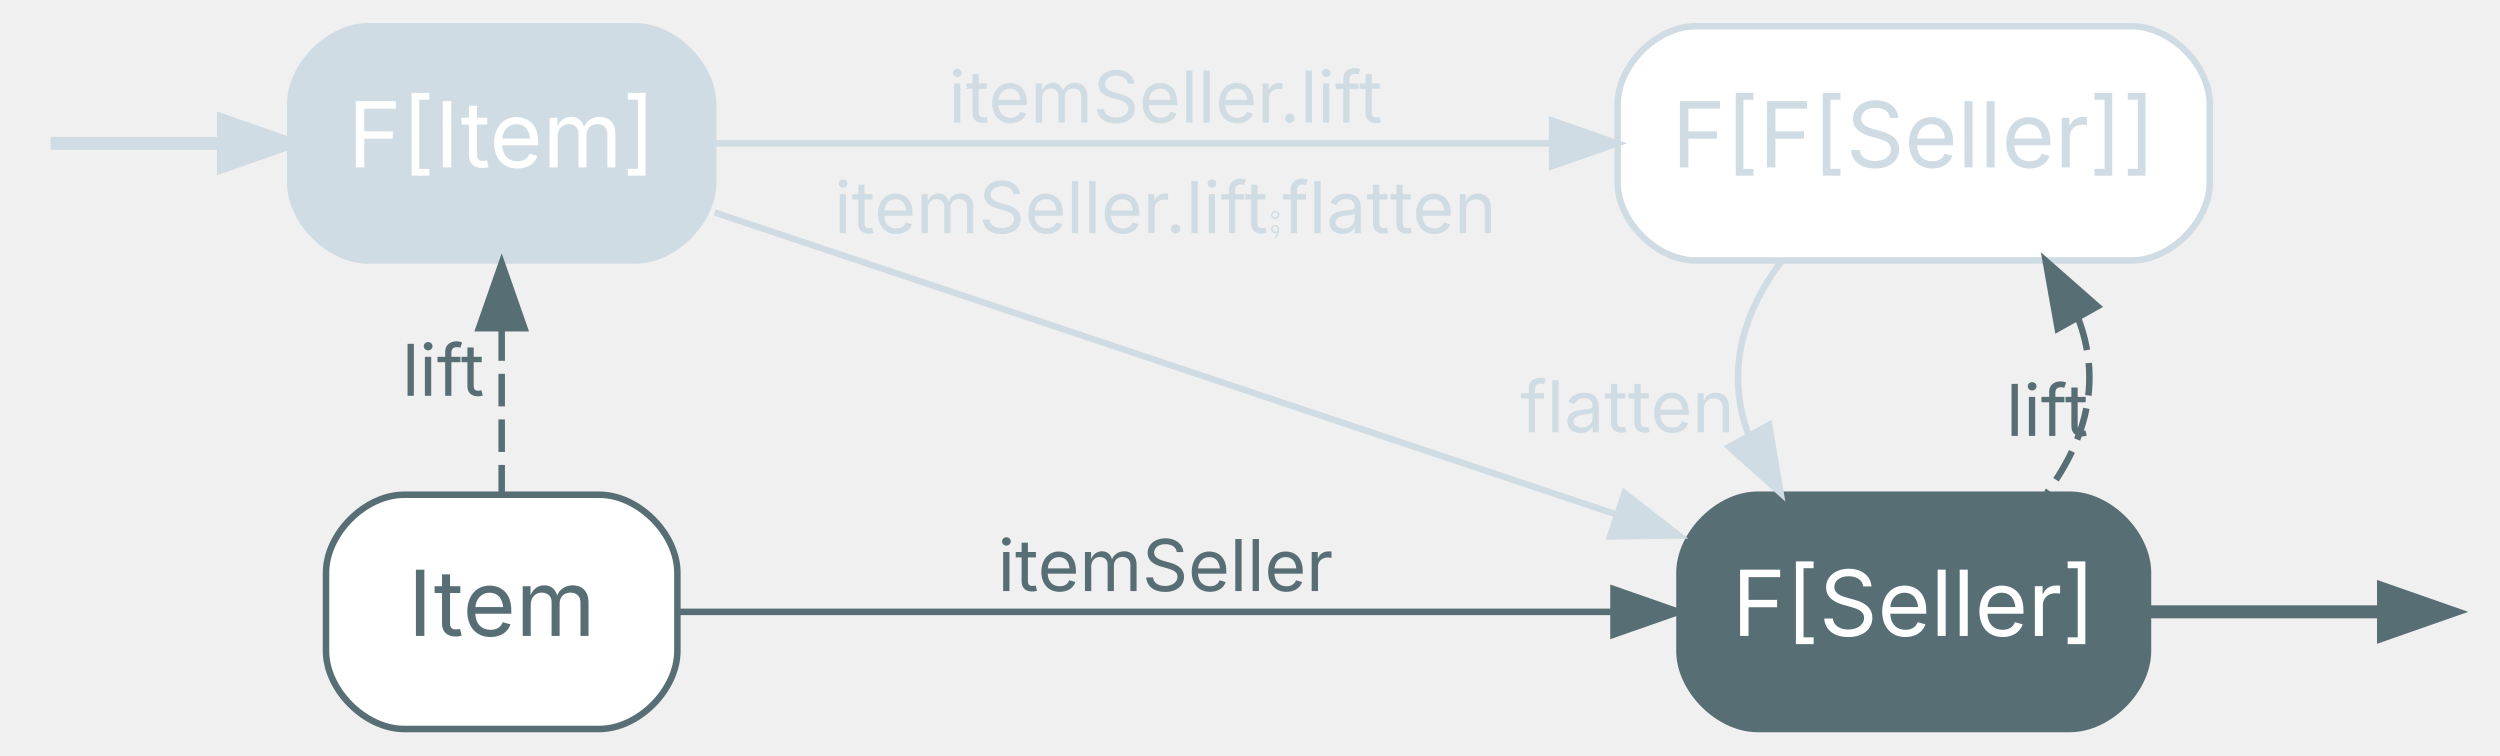
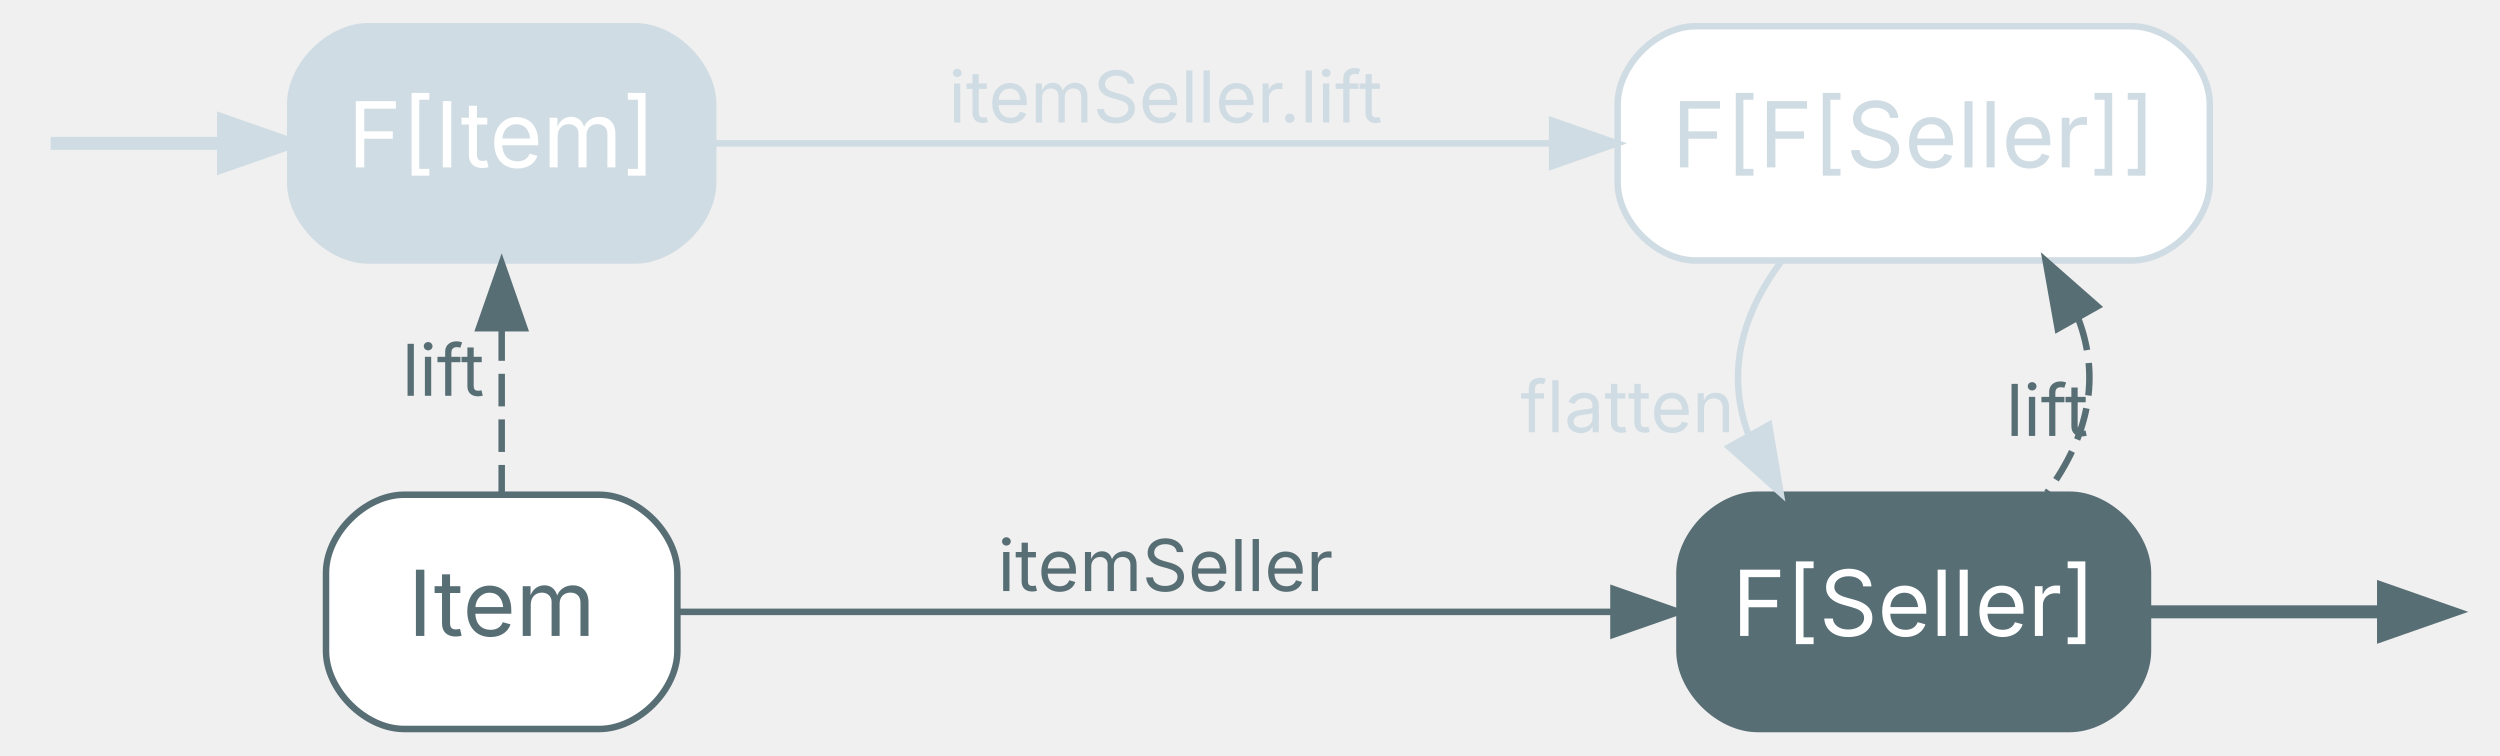
<svg xmlns="http://www.w3.org/2000/svg" width="384pt" height="116pt" viewBox="0.00 0.00 384.20 116.00">
  <g id="graph0" class="graph" transform="scale(1 1) rotate(0) translate(4 112)">
    <g id="node3" class="node start,disabled">
      <path fill="#d0dce3" stroke="#d0dce3" d="M93.6,-108C93.6,-108 52.6,-108 52.6,-108 46.6,-108 40.6,-102 40.6,-96 40.6,-96 40.6,-84 40.6,-84 40.6,-78 46.6,-72 52.6,-72 52.6,-72 93.6,-72 93.6,-72 99.6,-72 105.6,-78 105.6,-84 105.6,-84 105.6,-96 105.6,-96 105.6,-102 99.6,-108 93.6,-108" />
      <text text-anchor="middle" x="73.1" y="-86.3" font-family="Inter,Arial" font-size="14.00" fill="#ffffff">F[Item]</text>
    </g>
    <g id="edge7" class="edge start,disabled">
      <path fill="none" stroke="#d0dce3" stroke-width="2" d="M3.78,-90C7.02,-90 17.87,-90 30,-90" />
      <polygon fill="#d0dce3" stroke="#d0dce3" stroke-width="2" points="30.35,-93.5 40.35,-90 30.35,-86.5 30.35,-93.5" />
    </g>
    <g id="node4" class="node disabled">
      <path fill="#ffffff" stroke="#d0dce3" d="M323.6,-108C323.6,-108 256.6,-108 256.6,-108 250.6,-108 244.6,-102 244.6,-96 244.6,-96 244.6,-84 244.6,-84 244.6,-78 250.6,-72 256.6,-72 256.6,-72 323.6,-72 323.6,-72 329.6,-72 335.6,-78 335.6,-84 335.6,-84 335.6,-96 335.6,-96 335.6,-102 329.6,-108 323.6,-108" />
      <text text-anchor="middle" x="290.1" y="-86.3" font-family="Inter,Arial" font-size="14.00" fill="#d0dce3">F[F[Seller]]</text>
    </g>
    <g id="edge5" class="edge disabled">
      <path fill="none" stroke="#d0dce3" d="M105.82,-90C139.64,-90 193.8,-90 234.49,-90" />
      <polygon fill="#d0dce3" stroke="#d0dce3" points="234.53,-93.5 244.53,-90 234.53,-86.5 234.53,-93.5" />
      <text text-anchor="middle" x="175.1" y="-93.2" font-family="Inter,Arial" font-size="11.00" fill="#d0dce3">itemSeller.lift</text>
    </g>
    <g id="node5" class="node goal">
      <path fill="#586e75" stroke="#586e75" d="M314.1,-36C314.1,-36 266.1,-36 266.1,-36 260.1,-36 254.1,-30 254.1,-24 254.1,-24 254.1,-12 254.1,-12 254.1,-6 260.1,0 266.1,0 266.1,0 314.1,0 314.1,0 320.1,0 326.1,-6 326.1,-12 326.1,-12 326.1,-24 326.1,-24 326.1,-30 320.1,-36 314.1,-36" />
      <text text-anchor="middle" x="290.1" y="-14.3" font-family="Inter,Arial" font-size="14.00" fill="#ffffff">F[Seller]</text>
-     </g>
-     <g id="edge4" class="edge disabled">
-       <path fill="none" stroke="#d0dce3" d="M105.82,-79.38C142.48,-67.1 203.06,-46.81 244.46,-32.95" />
-       <polygon fill="#d0dce3" stroke="#d0dce3" points="245.66,-36.24 254.03,-29.74 243.44,-29.6 245.66,-36.24" />
-       <text text-anchor="middle" x="175.1" y="-76.2" font-family="Inter,Arial" font-size="11.00" fill="#d0dce3">itemSeller.lift⨾flatten</text>
    </g>
    <g id="node6" class="node">
      <path fill="#ffffff" stroke="#586e75" d="M88.1,-36C88.1,-36 58.1,-36 58.1,-36 52.1,-36 46.1,-30 46.1,-24 46.1,-24 46.1,-12 46.1,-12 46.1,-6 52.1,0 58.1,0 58.1,0 88.1,0 88.1,0 94.1,0 100.1,-6 100.1,-12 100.1,-12 100.1,-24 100.1,-24 100.1,-30 94.1,-36 88.1,-36" />
      <text text-anchor="middle" x="73.1" y="-14.3" font-family="Inter,Arial" font-size="14.00" fill="#586e75">Item</text>
    </g>
    <g id="edge1" class="edge lift">
      <path fill="none" stroke="#586e75" stroke-dasharray="5,2" d="M73.1,-61.58C73.1,-53.03 73.1,-43.87 73.1,-36.17" />
      <polygon fill="#586e75" stroke="#586e75" points="69.6,-61.59 73.1,-71.59 76.6,-61.59 69.6,-61.59" />
      <text text-anchor="middle" x="64.1" y="-51.2" font-family="Inter,Arial" font-size="11.00" fill="#586e75">lift</text>
    </g>
    <g id="edge2" class="edge lift">
      <path fill="none" stroke="#586e75" stroke-dasharray="5,2" d="M315.4,-63.04C318.76,-54.12 317.14,-45.2 310.56,-36.28" />
      <polygon fill="#586e75" stroke="#586e75" points="312.23,-61.52 310.38,-71.95 318.34,-64.95 312.23,-61.52" />
      <text text-anchor="middle" x="310.6" y="-45.04" font-family="Inter,Arial" font-size="11.00" fill="#586e75">lift</text>
    </g>
    <g id="edge6" class="edge disabled">
      <path fill="none" stroke="#d0dce3" d="M269.82,-71.95C263.14,-63.04 261.44,-54.12 264.71,-45.2" />
      <polygon fill="#d0dce3" stroke="#d0dce3" points="267.87,-46.73 269.64,-36.28 261.74,-43.34 267.87,-46.73" />
      <text text-anchor="middle" x="246.1" y="-45.6" font-family="Inter,Arial" font-size="11.00" fill="#d0dce3">flatten</text>
    </g>
    <g id="edge8" class="edge goal">
      <path fill="none" stroke="#586e75" stroke-width="2" d="M326.48,-18C339.29,-18 352.86,-18 362.09,-18" />
      <polygon fill="#586e75" stroke="#586e75" stroke-width="2" points="362.3,-21.5 372.3,-18 362.3,-14.5 362.3,-21.5" />
    </g>
    <g id="edge3" class="edge">
      <path fill="none" stroke="#586e75" d="M100.46,-18C136.17,-18 200.44,-18 243.93,-18" />
      <polygon fill="#586e75" stroke="#586e75" points="243.96,-21.5 253.96,-18 243.96,-14.5 243.96,-21.5" />
      <text text-anchor="middle" x="175.1" y="-21.2" font-family="Inter,Arial" font-size="11.00" fill="#586e75">itemSeller</text>
    </g>
  </g>
</svg>
